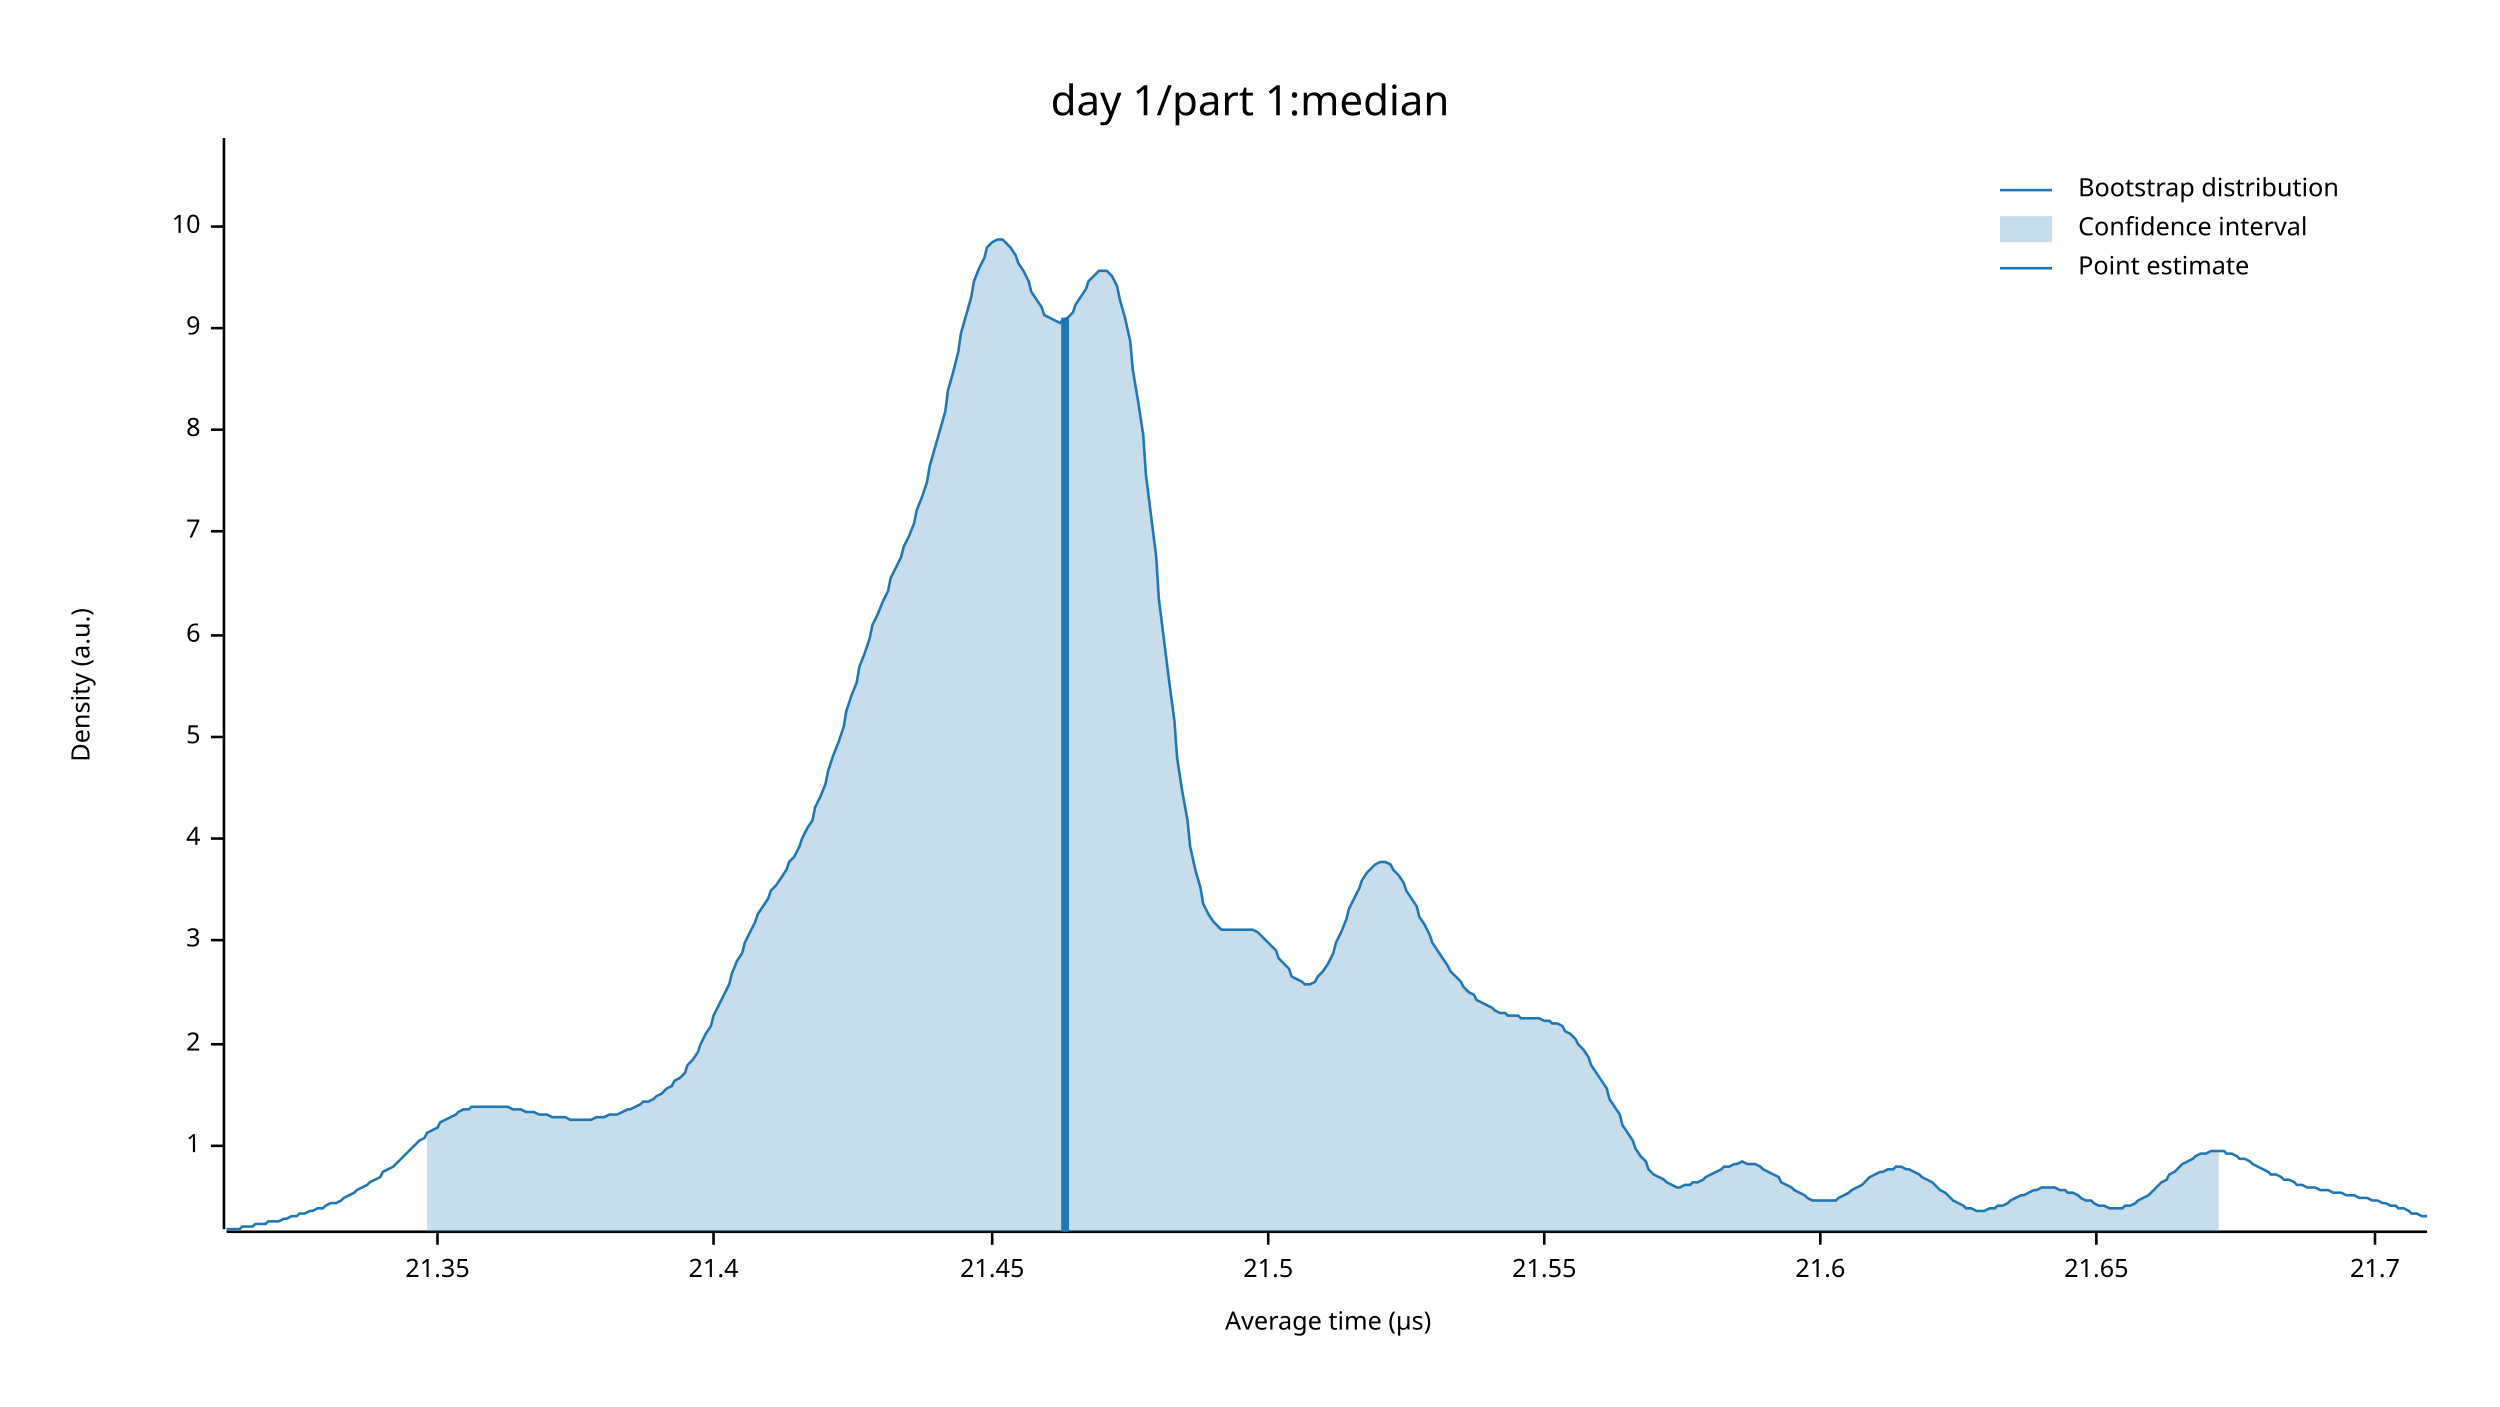
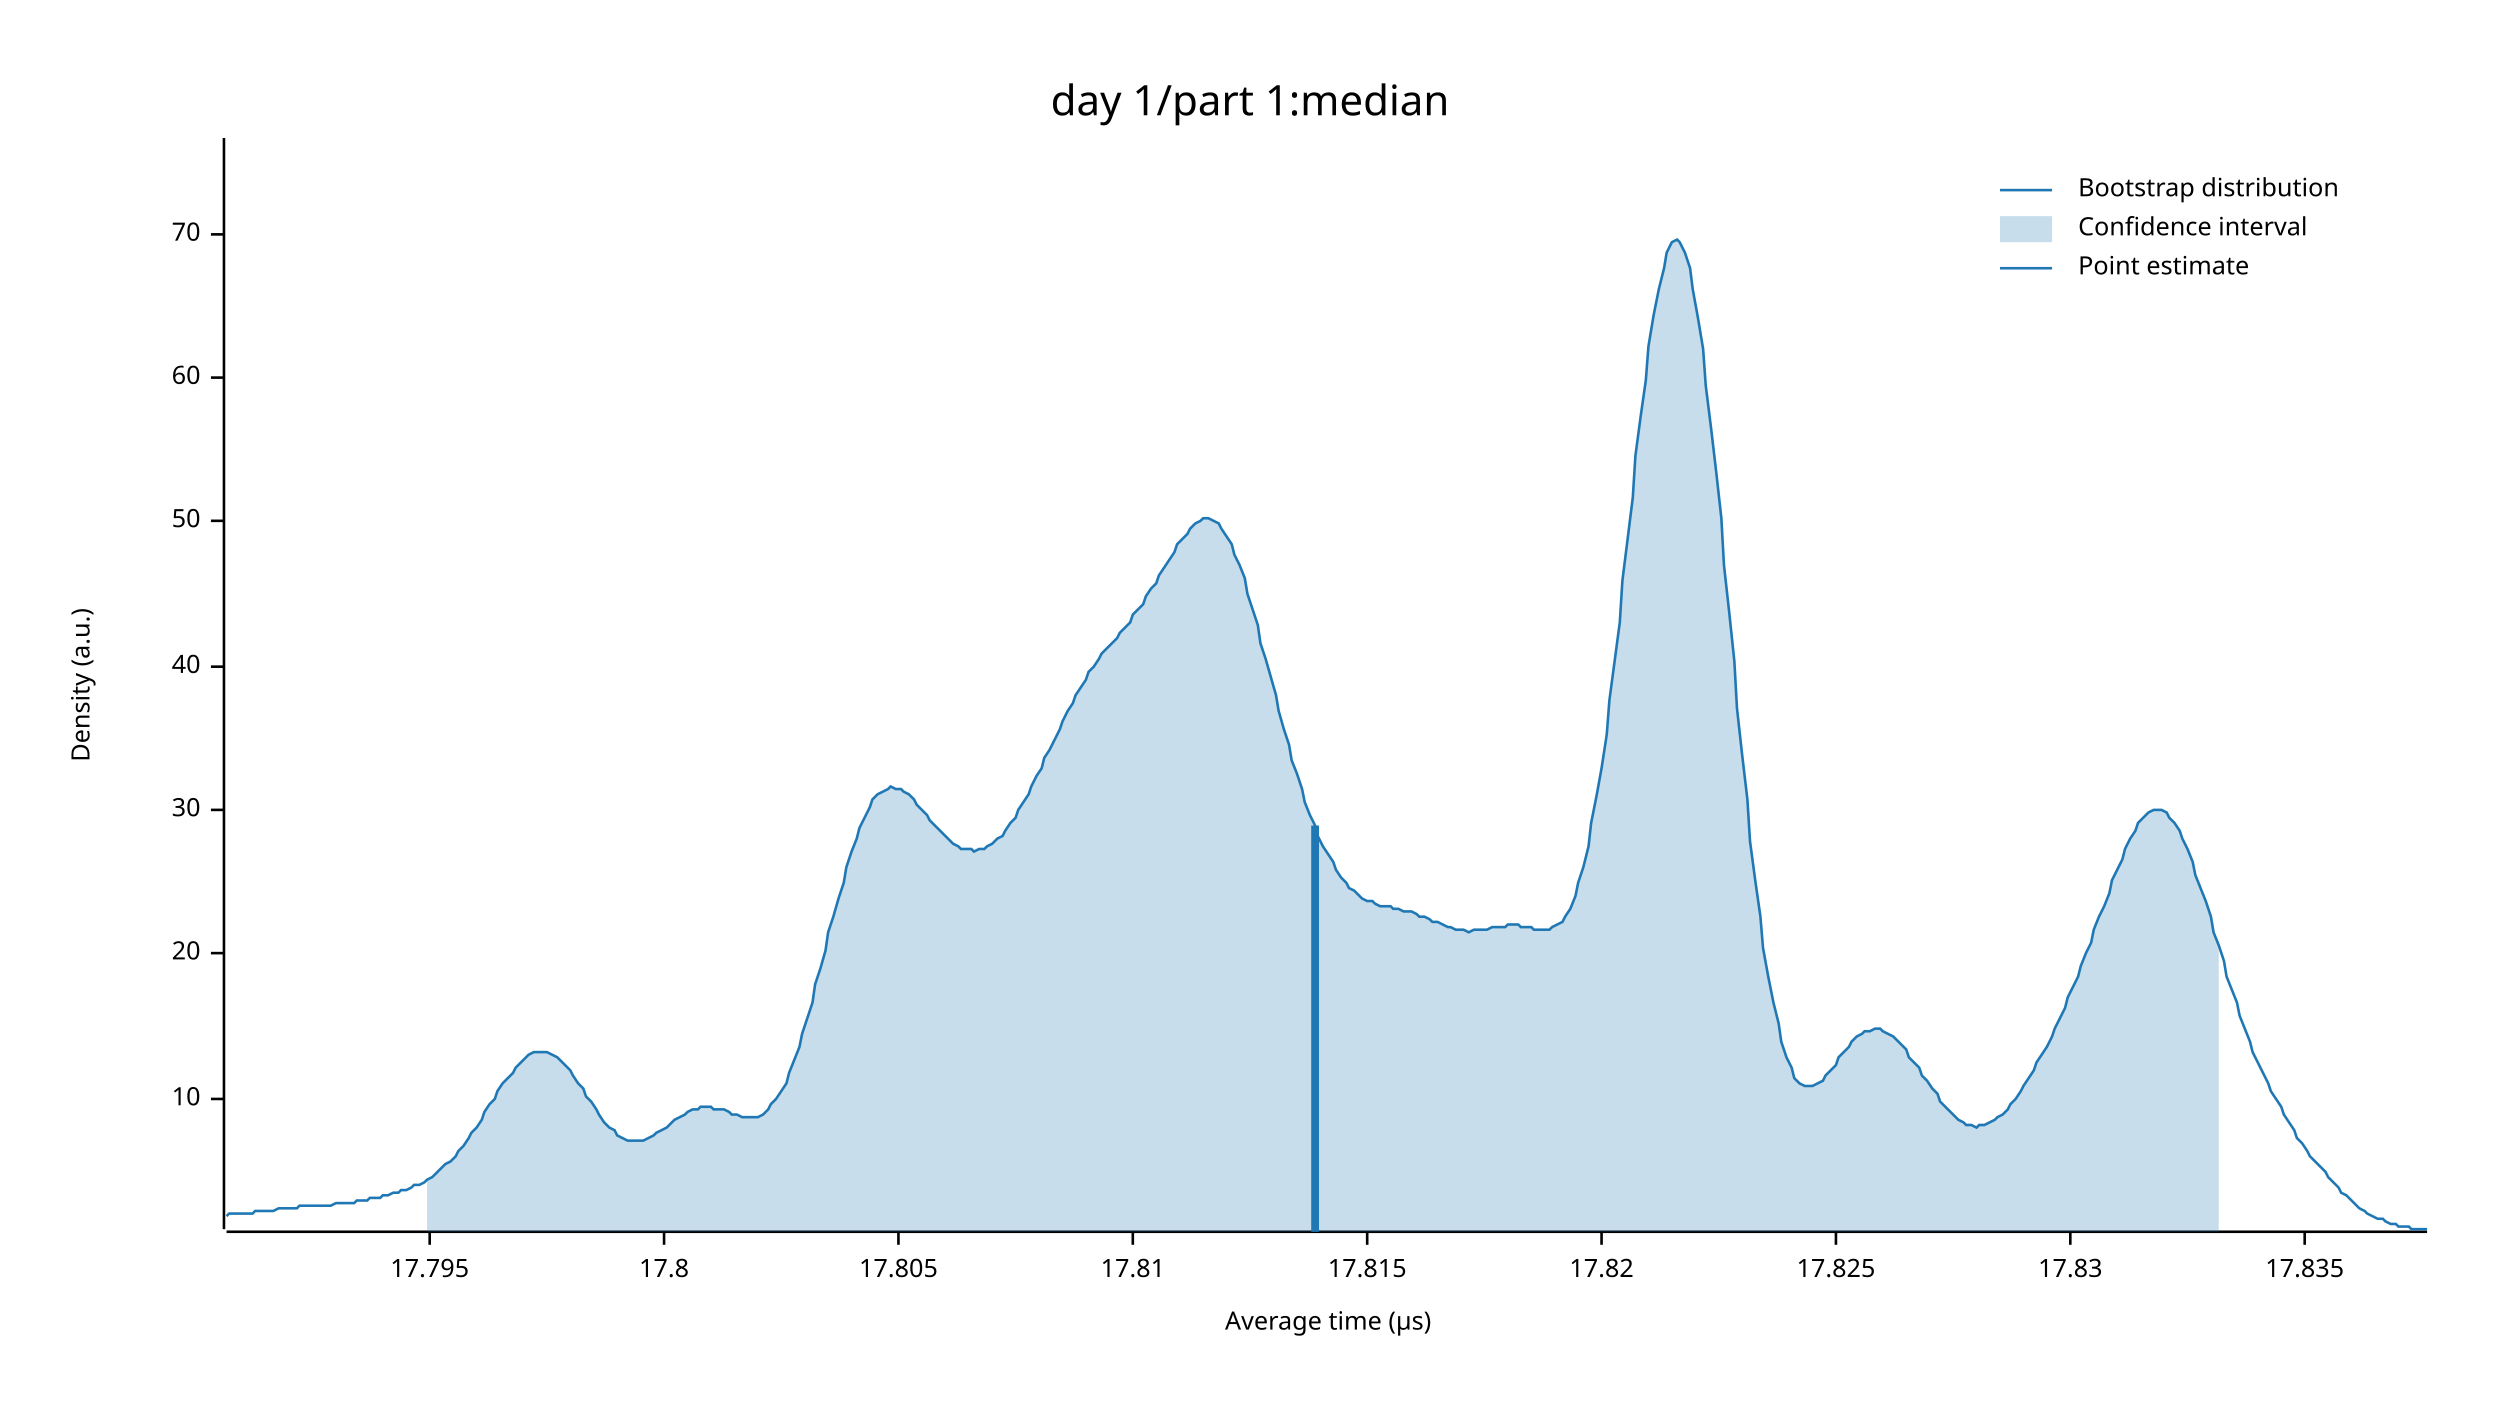
<svg xmlns="http://www.w3.org/2000/svg" width="960" height="540" viewBox="0 0 960 540">
  <text x="480" y="32" dy="0.76em" text-anchor="middle" font-family="sans-serif" font-size="16.129" opacity="1" fill="#000000">
day 1/part 1:median
</text>
  <text x="27" y="263" dy="0.76em" text-anchor="middle" font-family="sans-serif" font-size="9.677" opacity="1" fill="#000000" transform="rotate(270, 27, 263)">
Density (a.u.)
</text>
  <text x="510" y="513" dy="-0.5ex" text-anchor="middle" font-family="sans-serif" font-size="9.677" opacity="1" fill="#000000">
Average time (µs)
</text>
  <polyline fill="none" opacity="1" stroke="#000000" stroke-width="1" points="86,53 86,472 " />
-   <text x="77" y="440" dy="0.5ex" text-anchor="end" font-family="sans-serif" font-size="9.677" opacity="1" fill="#000000">
- 1
- </text>
-   <polyline fill="none" opacity="1" stroke="#000000" stroke-width="1" points="81,440 86,440 " />
-   <text x="77" y="401" dy="0.5ex" text-anchor="end" font-family="sans-serif" font-size="9.677" opacity="1" fill="#000000">
- 2
- </text>
-   <polyline fill="none" opacity="1" stroke="#000000" stroke-width="1" points="81,401 86,401 " />
-   <text x="77" y="361" dy="0.5ex" text-anchor="end" font-family="sans-serif" font-size="9.677" opacity="1" fill="#000000">
- 3
- </text>
-   <polyline fill="none" opacity="1" stroke="#000000" stroke-width="1" points="81,361 86,361 " />
-   <text x="77" y="322" dy="0.5ex" text-anchor="end" font-family="sans-serif" font-size="9.677" opacity="1" fill="#000000">
- 4
- </text>
-   <polyline fill="none" opacity="1" stroke="#000000" stroke-width="1" points="81,322 86,322 " />
-   <text x="77" y="283" dy="0.5ex" text-anchor="end" font-family="sans-serif" font-size="9.677" opacity="1" fill="#000000">
- 5
- </text>
-   <polyline fill="none" opacity="1" stroke="#000000" stroke-width="1" points="81,283 86,283 " />
-   <text x="77" y="244" dy="0.5ex" text-anchor="end" font-family="sans-serif" font-size="9.677" opacity="1" fill="#000000">
- 6
- </text>
-   <polyline fill="none" opacity="1" stroke="#000000" stroke-width="1" points="81,244 86,244 " />
-   <text x="77" y="204" dy="0.5ex" text-anchor="end" font-family="sans-serif" font-size="9.677" opacity="1" fill="#000000">
- 7
- </text>
-   <polyline fill="none" opacity="1" stroke="#000000" stroke-width="1" points="81,204 86,204 " />
-   <text x="77" y="165" dy="0.5ex" text-anchor="end" font-family="sans-serif" font-size="9.677" opacity="1" fill="#000000">
- 8
- </text>
-   <polyline fill="none" opacity="1" stroke="#000000" stroke-width="1" points="81,165 86,165 " />
-   <text x="77" y="126" dy="0.5ex" text-anchor="end" font-family="sans-serif" font-size="9.677" opacity="1" fill="#000000">
- 9
- </text>
-   <polyline fill="none" opacity="1" stroke="#000000" stroke-width="1" points="81,126 86,126 " />
-   <text x="77" y="87" dy="0.5ex" text-anchor="end" font-family="sans-serif" font-size="9.677" opacity="1" fill="#000000">
+   <text x="77" y="422" dy="0.5ex" text-anchor="end" font-family="sans-serif" font-size="9.677" opacity="1" fill="#000000">
10
</text>
-   <polyline fill="none" opacity="1" stroke="#000000" stroke-width="1" points="81,87 86,87 " />
+   <polyline fill="none" opacity="1" stroke="#000000" stroke-width="1" points="81,422 86,422 " />
+   <text x="77" y="366" dy="0.5ex" text-anchor="end" font-family="sans-serif" font-size="9.677" opacity="1" fill="#000000">
+ 20
+ </text>
+   <polyline fill="none" opacity="1" stroke="#000000" stroke-width="1" points="81,366 86,366 " />
+   <text x="77" y="311" dy="0.5ex" text-anchor="end" font-family="sans-serif" font-size="9.677" opacity="1" fill="#000000">
+ 30
+ </text>
+   <polyline fill="none" opacity="1" stroke="#000000" stroke-width="1" points="81,311 86,311 " />
+   <text x="77" y="256" dy="0.5ex" text-anchor="end" font-family="sans-serif" font-size="9.677" opacity="1" fill="#000000">
+ 40
+ </text>
+   <polyline fill="none" opacity="1" stroke="#000000" stroke-width="1" points="81,256 86,256 " />
+   <text x="77" y="200" dy="0.5ex" text-anchor="end" font-family="sans-serif" font-size="9.677" opacity="1" fill="#000000">
+ 50
+ </text>
+   <polyline fill="none" opacity="1" stroke="#000000" stroke-width="1" points="81,200 86,200 " />
+   <text x="77" y="145" dy="0.5ex" text-anchor="end" font-family="sans-serif" font-size="9.677" opacity="1" fill="#000000">
+ 60
+ </text>
+   <polyline fill="none" opacity="1" stroke="#000000" stroke-width="1" points="81,145 86,145 " />
+   <text x="77" y="90" dy="0.5ex" text-anchor="end" font-family="sans-serif" font-size="9.677" opacity="1" fill="#000000">
+ 70
+ </text>
+   <polyline fill="none" opacity="1" stroke="#000000" stroke-width="1" points="81,90 86,90 " />
  <polyline fill="none" opacity="1" stroke="#000000" stroke-width="1" points="87,473 932,473 " />
-   <text x="168" y="483" dy="0.76em" text-anchor="middle" font-family="sans-serif" font-size="9.677" opacity="1" fill="#000000">
- 21.35
+   <text x="165" y="483" dy="0.76em" text-anchor="middle" font-family="sans-serif" font-size="9.677" opacity="1" fill="#000000">
+ 17.795
</text>
-   <polyline fill="none" opacity="1" stroke="#000000" stroke-width="1" points="168,473 168,478 " />
-   <text x="274" y="483" dy="0.76em" text-anchor="middle" font-family="sans-serif" font-size="9.677" opacity="1" fill="#000000">
- 21.4
+   <polyline fill="none" opacity="1" stroke="#000000" stroke-width="1" points="165,473 165,478 " />
+   <text x="255" y="483" dy="0.76em" text-anchor="middle" font-family="sans-serif" font-size="9.677" opacity="1" fill="#000000">
+ 17.8
</text>
-   <polyline fill="none" opacity="1" stroke="#000000" stroke-width="1" points="274,473 274,478 " />
-   <text x="381" y="483" dy="0.76em" text-anchor="middle" font-family="sans-serif" font-size="9.677" opacity="1" fill="#000000">
- 21.45
+   <polyline fill="none" opacity="1" stroke="#000000" stroke-width="1" points="255,473 255,478 " />
+   <text x="345" y="483" dy="0.76em" text-anchor="middle" font-family="sans-serif" font-size="9.677" opacity="1" fill="#000000">
+ 17.805
</text>
-   <polyline fill="none" opacity="1" stroke="#000000" stroke-width="1" points="381,473 381,478 " />
-   <text x="487" y="483" dy="0.76em" text-anchor="middle" font-family="sans-serif" font-size="9.677" opacity="1" fill="#000000">
- 21.5
+   <polyline fill="none" opacity="1" stroke="#000000" stroke-width="1" points="345,473 345,478 " />
+   <text x="435" y="483" dy="0.76em" text-anchor="middle" font-family="sans-serif" font-size="9.677" opacity="1" fill="#000000">
+ 17.81
</text>
-   <polyline fill="none" opacity="1" stroke="#000000" stroke-width="1" points="487,473 487,478 " />
-   <text x="593" y="483" dy="0.76em" text-anchor="middle" font-family="sans-serif" font-size="9.677" opacity="1" fill="#000000">
- 21.55
+   <polyline fill="none" opacity="1" stroke="#000000" stroke-width="1" points="435,473 435,478 " />
+   <text x="525" y="483" dy="0.76em" text-anchor="middle" font-family="sans-serif" font-size="9.677" opacity="1" fill="#000000">
+ 17.815
</text>
-   <polyline fill="none" opacity="1" stroke="#000000" stroke-width="1" points="593,473 593,478 " />
-   <text x="699" y="483" dy="0.76em" text-anchor="middle" font-family="sans-serif" font-size="9.677" opacity="1" fill="#000000">
- 21.6
+   <polyline fill="none" opacity="1" stroke="#000000" stroke-width="1" points="525,473 525,478 " />
+   <text x="615" y="483" dy="0.76em" text-anchor="middle" font-family="sans-serif" font-size="9.677" opacity="1" fill="#000000">
+ 17.82
</text>
-   <polyline fill="none" opacity="1" stroke="#000000" stroke-width="1" points="699,473 699,478 " />
-   <text x="805" y="483" dy="0.76em" text-anchor="middle" font-family="sans-serif" font-size="9.677" opacity="1" fill="#000000">
- 21.65
+   <polyline fill="none" opacity="1" stroke="#000000" stroke-width="1" points="615,473 615,478 " />
+   <text x="705" y="483" dy="0.76em" text-anchor="middle" font-family="sans-serif" font-size="9.677" opacity="1" fill="#000000">
+ 17.825
</text>
-   <polyline fill="none" opacity="1" stroke="#000000" stroke-width="1" points="805,473 805,478 " />
-   <text x="912" y="483" dy="0.76em" text-anchor="middle" font-family="sans-serif" font-size="9.677" opacity="1" fill="#000000">
- 21.7
+   <polyline fill="none" opacity="1" stroke="#000000" stroke-width="1" points="705,473 705,478 " />
+   <text x="795" y="483" dy="0.76em" text-anchor="middle" font-family="sans-serif" font-size="9.677" opacity="1" fill="#000000">
+ 17.83
</text>
-   <polyline fill="none" opacity="1" stroke="#000000" stroke-width="1" points="912,473 912,478 " />
-   <polyline fill="none" opacity="1" stroke="#1F78B4" stroke-width="1" points="87,472 88,472 90,472 92,472 93,471 95,471 97,471 98,470 100,470 102,470 103,469 105,469 107,469 109,468 110,468 112,467 114,467 115,466 117,466 119,465 120,465 122,464 124,464 125,463 127,462 129,462 131,461 132,460 134,459 136,458 137,457 139,456 141,455 142,454 144,453 146,452 147,450 149,449 151,448 153,446 154,445 156,443 158,441 159,440 161,438 163,437 164,435 166,434 168,433 169,431 171,430 173,429 175,428 176,427 178,426 180,426 181,425 183,425 185,425 186,425 188,425 190,425 191,425 193,425 195,425 197,426 198,426 200,426 202,427 203,427 205,427 207,428 208,428 210,428 212,429 214,429 215,429 217,429 219,430 220,430 222,430 224,430 225,430 227,430 229,429 230,429 232,429 234,428 236,428 237,428 239,427 241,426 242,426 244,425 246,424 247,423 249,423 251,422 252,421 254,420 256,418 258,417 259,415 261,414 263,412 264,409 266,407 268,404 269,401 271,397 273,394 274,390 276,386 278,382 280,378 281,374 283,369 285,366 286,362 288,358 290,354 291,351 293,348 295,345 296,342 298,340 300,337 302,334 303,331 305,329 307,325 308,322 310,318 312,315 313,310 315,306 317,301 318,296 320,290 322,285 324,279 325,273 327,267 329,262 330,256 332,251 334,245 335,240 337,236 339,231 341,227 342,222 344,218 346,214 347,210 349,206 351,201 352,196 354,191 356,185 357,179 359,172 361,165 363,158 364,150 366,143 368,135 369,128 371,121 373,114 374,108 376,103 378,99 379,95 381,93 383,92 385,92 386,93 388,95 390,98 391,101 393,104 395,108 396,112 398,115 400,118 401,121 403,122 405,123 407,124 408,123 410,122 412,120 413,117 415,114 417,111 418,108 420,106 422,104 423,104 425,104 427,106 429,110 430,115 432,122 434,131 435,142 437,154 439,167 440,182 442,198 444,214 445,230 447,246 449,262 451,277 452,291 454,304 456,315 457,325 459,334 461,341 462,347 464,351 466,354 468,356 469,357 471,357 473,357 474,357 476,357 478,357 479,357 481,357 483,358 484,359 486,361 488,363 490,365 491,368 493,370 495,372 496,375 498,376 500,377 501,378 503,378 505,377 506,375 508,373 510,370 512,366 513,362 515,358 517,353 518,349 520,345 522,341 523,338 525,335 527,333 528,332 530,331 532,331 534,332 535,334 537,336 539,339 540,342 542,345 544,348 545,352 547,355 549,359 550,362 552,365 554,368 556,371 557,373 559,375 561,377 562,379 564,381 566,382 567,384 569,385 571,386 573,387 574,388 576,389 578,389 579,390 581,390 583,390 584,391 586,391 588,391 589,391 591,391 593,392 595,392 596,393 598,393 600,394 601,396 603,397 605,399 606,401 608,403 610,406 611,409 613,412 615,415 617,418 618,422 620,425 622,428 623,432 625,435 627,438 628,441 630,444 632,446 633,449 635,451 637,452 639,453 640,454 642,455 644,456 645,456 647,455 649,455 650,454 652,454 654,453 655,452 657,451 659,450 661,449 662,448 664,448 666,447 667,447 669,446 671,447 672,447 674,447 676,448 677,449 679,450 681,451 683,452 684,454 686,455 688,456 689,457 691,458 693,459 694,460 696,461 698,461 700,461 701,461 703,461 705,461 706,460 708,459 710,458 711,457 713,456 715,455 716,454 718,452 720,451 722,450 723,450 725,449 727,449 728,448 730,448 732,449 733,449 735,450 737,451 738,452 740,453 742,454 744,456 745,457 747,458 749,460 750,461 752,462 754,463 755,464 757,464 759,465 760,465 762,465 764,464 766,464 767,463 769,463 771,462 772,461 774,460 776,459 777,459 779,458 781,457 782,457 784,456 786,456 788,456 789,456 791,457 793,457 794,458 796,458 798,459 799,460 801,461 803,461 804,462 806,463 808,463 810,464 811,464 813,464 815,464 816,463 818,463 820,462 821,461 823,460 825,459 827,457 828,456 830,454 832,453 833,451 835,450 837,448 838,447 840,446 842,445 843,444 845,443 847,443 849,442 850,442 852,442 854,442 855,443 857,443 859,444 860,445 862,445 864,446 865,447 867,448 869,449 871,450 872,451 874,451 876,452 877,453 879,453 881,454 882,455 884,455 886,456 887,456 889,456 891,457 893,457 894,457 896,458 898,458 899,458 901,459 903,459 904,459 906,460 908,460 909,460 911,461 913,461 915,462 916,462 918,463 920,463 921,464 923,464 925,465 926,466 928,466 930,467 932,467 " />
-   <polygon opacity="0.25" fill="#1F78B4" points="164,435 166,434 168,433 169,431 171,430 173,429 175,428 176,427 178,426 180,426 181,425 183,425 185,425 186,425 188,425 190,425 191,425 193,425 195,425 197,426 198,426 200,426 202,427 203,427 205,427 207,428 208,428 210,428 212,429 214,429 215,429 217,429 219,430 220,430 222,430 224,430 225,430 227,430 229,429 230,429 232,429 234,428 236,428 237,428 239,427 241,426 242,426 244,425 246,424 247,423 249,423 251,422 252,421 254,420 256,418 258,417 259,415 261,414 263,412 264,409 266,407 268,404 269,401 271,397 273,394 274,390 276,386 278,382 280,378 281,374 283,369 285,366 286,362 288,358 290,354 291,351 293,348 295,345 296,342 298,340 300,337 302,334 303,331 305,329 307,325 308,322 310,318 312,315 313,310 315,306 317,301 318,296 320,290 322,285 324,279 325,273 327,267 329,262 330,256 332,251 334,245 335,240 337,236 339,231 341,227 342,222 344,218 346,214 347,210 349,206 351,201 352,196 354,191 356,185 357,179 359,172 361,165 363,158 364,150 366,143 368,135 369,128 371,121 373,114 374,108 376,103 378,99 379,95 381,93 383,92 385,92 386,93 388,95 390,98 391,101 393,104 395,108 396,112 398,115 400,118 401,121 403,122 405,123 407,124 408,123 410,122 412,120 413,117 415,114 417,111 418,108 420,106 422,104 423,104 425,104 427,106 429,110 430,115 432,122 434,131 435,142 437,154 439,167 440,182 442,198 444,214 445,230 447,246 449,262 451,277 452,291 454,304 456,315 457,325 459,334 461,341 462,347 464,351 466,354 468,356 469,357 471,357 473,357 474,357 476,357 478,357 479,357 481,357 483,358 484,359 486,361 488,363 490,365 491,368 493,370 495,372 496,375 498,376 500,377 501,378 503,378 505,377 506,375 508,373 510,370 512,366 513,362 515,358 517,353 518,349 520,345 522,341 523,338 525,335 527,333 528,332 530,331 532,331 534,332 535,334 537,336 539,339 540,342 542,345 544,348 545,352 547,355 549,359 550,362 552,365 554,368 556,371 557,373 559,375 561,377 562,379 564,381 566,382 567,384 569,385 571,386 573,387 574,388 576,389 578,389 579,390 581,390 583,390 584,391 586,391 588,391 589,391 591,391 593,392 595,392 596,393 598,393 600,394 601,396 603,397 605,399 606,401 608,403 610,406 611,409 613,412 615,415 617,418 618,422 620,425 622,428 623,432 625,435 627,438 628,441 630,444 632,446 633,449 635,451 637,452 639,453 640,454 642,455 644,456 645,456 647,455 649,455 650,454 652,454 654,453 655,452 657,451 659,450 661,449 662,448 664,448 666,447 667,447 669,446 671,447 672,447 674,447 676,448 677,449 679,450 681,451 683,452 684,454 686,455 688,456 689,457 691,458 693,459 694,460 696,461 698,461 700,461 701,461 703,461 705,461 706,460 708,459 710,458 711,457 713,456 715,455 716,454 718,452 720,451 722,450 723,450 725,449 727,449 728,448 730,448 732,449 733,449 735,450 737,451 738,452 740,453 742,454 744,456 745,457 747,458 749,460 750,461 752,462 754,463 755,464 757,464 759,465 760,465 762,465 764,464 766,464 767,463 769,463 771,462 772,461 774,460 776,459 777,459 779,458 781,457 782,457 784,456 786,456 788,456 789,456 791,457 793,457 794,458 796,458 798,459 799,460 801,461 803,461 804,462 806,463 808,463 810,464 811,464 813,464 815,464 816,463 818,463 820,462 821,461 823,460 825,459 827,457 828,456 830,454 832,453 833,451 835,450 837,448 838,447 840,446 842,445 843,444 845,443 847,443 849,442 850,442 852,442 852,473 164,473 " />
-   <polyline fill="none" opacity="1" stroke="#1F78B4" stroke-width="3" points="409,473 409,122 " />
+   <polyline fill="none" opacity="1" stroke="#000000" stroke-width="1" points="795,473 795,478 " />
+   <text x="885" y="483" dy="0.76em" text-anchor="middle" font-family="sans-serif" font-size="9.677" opacity="1" fill="#000000">
+ 17.835
+ </text>
+   <polyline fill="none" opacity="1" stroke="#000000" stroke-width="1" points="885,473 885,478 " />
+   <polyline fill="none" opacity="1" stroke="#1F78B4" stroke-width="1" points="87,467 88,466 90,466 92,466 93,466 95,466 97,466 98,465 100,465 102,465 103,465 105,465 107,464 109,464 110,464 112,464 114,464 115,463 117,463 119,463 120,463 122,463 124,463 125,463 127,463 129,462 131,462 132,462 134,462 136,462 137,461 139,461 141,461 142,460 144,460 146,460 147,459 149,459 151,458 153,458 154,457 156,457 158,456 159,455 161,455 163,454 164,453 166,452 168,450 169,449 171,447 173,446 175,444 176,442 178,440 180,437 181,435 183,433 185,430 186,427 188,424 190,422 191,419 193,416 195,414 197,412 198,410 200,408 202,406 203,405 205,404 207,404 208,404 210,404 212,405 214,406 215,407 217,409 219,411 220,413 222,416 224,418 225,421 227,423 229,426 230,428 232,431 234,433 236,434 237,436 239,437 241,438 242,438 244,438 246,438 247,438 249,437 251,436 252,435 254,434 256,433 258,431 259,430 261,429 263,428 264,427 266,426 268,426 269,425 271,425 273,425 274,426 276,426 278,426 280,427 281,428 283,428 285,429 286,429 288,429 290,429 291,429 293,428 295,426 296,424 298,422 300,419 302,416 303,412 305,407 307,402 308,397 310,391 312,385 313,378 315,372 317,365 318,358 320,352 322,345 324,339 325,333 327,327 329,322 330,318 332,314 334,310 335,307 337,305 339,304 341,303 342,302 344,303 346,303 347,304 349,305 351,307 352,309 354,311 356,313 357,315 359,317 361,319 363,321 364,322 366,324 368,325 369,326 371,326 373,326 374,327 376,326 378,326 379,325 381,324 383,322 385,321 386,319 388,316 390,314 391,311 393,308 395,305 396,302 398,298 400,295 401,291 403,288 405,284 407,280 408,277 410,273 412,270 413,267 415,264 417,261 418,258 420,256 422,253 423,251 425,249 427,247 429,245 430,243 432,241 434,239 435,236 437,234 439,232 440,229 442,226 444,224 445,221 447,218 449,215 451,212 452,209 454,207 456,205 457,203 459,201 461,200 462,199 464,199 466,200 468,201 469,203 471,206 473,209 474,213 476,217 478,222 479,228 481,234 483,240 484,247 486,253 488,260 490,267 491,273 493,280 495,286 496,292 498,297 500,303 501,308 503,313 505,317 506,321 508,325 510,328 512,331 513,334 515,337 517,339 518,341 520,342 522,344 523,345 525,346 527,346 528,347 530,348 532,348 534,348 535,349 537,349 539,350 540,350 542,350 544,351 545,352 547,352 549,353 550,354 552,354 554,355 556,356 557,356 559,357 561,357 562,357 564,358 566,357 567,357 569,357 571,357 573,356 574,356 576,356 578,356 579,355 581,355 583,355 584,356 586,356 588,356 589,357 591,357 593,357 595,357 596,356 598,355 600,354 601,352 603,349 605,344 606,339 608,333 610,325 611,316 613,306 615,295 617,282 618,269 620,254 622,239 623,223 625,207 627,191 628,175 630,160 632,146 633,133 635,121 637,111 639,103 640,97 642,93 644,92 645,93 647,97 649,103 650,111 652,122 654,134 655,148 657,164 659,181 661,199 662,217 664,235 666,254 667,272 669,290 671,307 672,323 674,338 676,352 677,364 679,375 681,385 683,393 684,400 686,406 688,410 689,414 691,416 693,417 694,417 696,417 698,416 700,415 701,413 703,411 705,409 706,406 708,404 710,402 711,400 713,398 715,397 716,396 718,396 720,395 722,395 723,396 725,397 727,398 728,399 730,401 732,403 733,406 735,408 737,410 738,413 740,415 742,418 744,420 745,423 747,425 749,427 750,428 752,430 754,431 755,432 757,432 759,433 760,432 762,432 764,431 766,430 767,429 769,428 771,426 772,424 774,422 776,419 777,417 779,414 781,411 782,408 784,405 786,402 788,398 789,395 791,391 793,387 794,383 796,379 798,375 799,371 801,366 803,362 804,357 806,352 808,348 810,343 811,338 813,334 815,330 816,326 818,322 820,319 821,316 823,314 825,312 827,311 828,311 830,311 832,312 833,314 835,316 837,319 838,322 840,326 842,331 843,336 845,341 847,346 849,352 850,358 852,363 854,369 855,375 857,380 859,385 860,390 862,395 864,400 865,404 867,408 869,412 871,416 872,419 874,422 876,425 877,428 879,431 881,434 882,437 884,439 886,442 887,444 889,446 891,448 893,450 894,452 896,454 898,456 899,458 901,459 903,461 904,462 906,464 908,465 909,466 911,467 913,468 915,468 916,469 918,470 920,470 921,471 923,471 925,471 926,472 928,472 930,472 932,472 " />
+   <polygon opacity="0.25" fill="#1F78B4" points="164,453 166,452 168,450 169,449 171,447 173,446 175,444 176,442 178,440 180,437 181,435 183,433 185,430 186,427 188,424 190,422 191,419 193,416 195,414 197,412 198,410 200,408 202,406 203,405 205,404 207,404 208,404 210,404 212,405 214,406 215,407 217,409 219,411 220,413 222,416 224,418 225,421 227,423 229,426 230,428 232,431 234,433 236,434 237,436 239,437 241,438 242,438 244,438 246,438 247,438 249,437 251,436 252,435 254,434 256,433 258,431 259,430 261,429 263,428 264,427 266,426 268,426 269,425 271,425 273,425 274,426 276,426 278,426 280,427 281,428 283,428 285,429 286,429 288,429 290,429 291,429 293,428 295,426 296,424 298,422 300,419 302,416 303,412 305,407 307,402 308,397 310,391 312,385 313,378 315,372 317,365 318,358 320,352 322,345 324,339 325,333 327,327 329,322 330,318 332,314 334,310 335,307 337,305 339,304 341,303 342,302 344,303 346,303 347,304 349,305 351,307 352,309 354,311 356,313 357,315 359,317 361,319 363,321 364,322 366,324 368,325 369,326 371,326 373,326 374,327 376,326 378,326 379,325 381,324 383,322 385,321 386,319 388,316 390,314 391,311 393,308 395,305 396,302 398,298 400,295 401,291 403,288 405,284 407,280 408,277 410,273 412,270 413,267 415,264 417,261 418,258 420,256 422,253 423,251 425,249 427,247 429,245 430,243 432,241 434,239 435,236 437,234 439,232 440,229 442,226 444,224 445,221 447,218 449,215 451,212 452,209 454,207 456,205 457,203 459,201 461,200 462,199 464,199 466,200 468,201 469,203 471,206 473,209 474,213 476,217 478,222 479,228 481,234 483,240 484,247 486,253 488,260 490,267 491,273 493,280 495,286 496,292 498,297 500,303 501,308 503,313 505,317 506,321 508,325 510,328 512,331 513,334 515,337 517,339 518,341 520,342 522,344 523,345 525,346 527,346 528,347 530,348 532,348 534,348 535,349 537,349 539,350 540,350 542,350 544,351 545,352 547,352 549,353 550,354 552,354 554,355 556,356 557,356 559,357 561,357 562,357 564,358 566,357 567,357 569,357 571,357 573,356 574,356 576,356 578,356 579,355 581,355 583,355 584,356 586,356 588,356 589,357 591,357 593,357 595,357 596,356 598,355 600,354 601,352 603,349 605,344 606,339 608,333 610,325 611,316 613,306 615,295 617,282 618,269 620,254 622,239 623,223 625,207 627,191 628,175 630,160 632,146 633,133 635,121 637,111 639,103 640,97 642,93 644,92 645,93 647,97 649,103 650,111 652,122 654,134 655,148 657,164 659,181 661,199 662,217 664,235 666,254 667,272 669,290 671,307 672,323 674,338 676,352 677,364 679,375 681,385 683,393 684,400 686,406 688,410 689,414 691,416 693,417 694,417 696,417 698,416 700,415 701,413 703,411 705,409 706,406 708,404 710,402 711,400 713,398 715,397 716,396 718,396 720,395 722,395 723,396 725,397 727,398 728,399 730,401 732,403 733,406 735,408 737,410 738,413 740,415 742,418 744,420 745,423 747,425 749,427 750,428 752,430 754,431 755,432 757,432 759,433 760,432 762,432 764,431 766,430 767,429 769,428 771,426 772,424 774,422 776,419 777,417 779,414 781,411 782,408 784,405 786,402 788,398 789,395 791,391 793,387 794,383 796,379 798,375 799,371 801,366 803,362 804,357 806,352 808,348 810,343 811,338 813,334 815,330 816,326 818,322 820,319 821,316 823,314 825,312 827,311 828,311 830,311 832,312 833,314 835,316 837,319 838,322 840,326 842,331 843,336 845,341 847,346 849,352 850,358 852,363 852,473 164,473 " />
+   <polyline fill="none" opacity="1" stroke="#1F78B4" stroke-width="3" points="505,473 505,317 " />
  <text x="798" y="68" dy="0.76em" text-anchor="start" font-family="sans-serif" font-size="9.677" opacity="1" fill="#000000">
Bootstrap distribution
</text>
  <text x="798" y="83" dy="0.76em" text-anchor="start" font-family="sans-serif" font-size="9.677" opacity="1" fill="#000000">
Confidence interval
</text>
  <text x="798" y="98" dy="0.76em" text-anchor="start" font-family="sans-serif" font-size="9.677" opacity="1" fill="#000000">
Point estimate
</text>
  <polyline fill="none" opacity="1" stroke="#1F78B4" stroke-width="1" points="768,73 788,73 " />
  <rect x="768" y="83" width="20" height="10" opacity="0.25" fill="#1F78B4" stroke="none" />
  <polyline fill="none" opacity="1" stroke="#1F78B4" stroke-width="1" points="768,103 788,103 " />
</svg>
